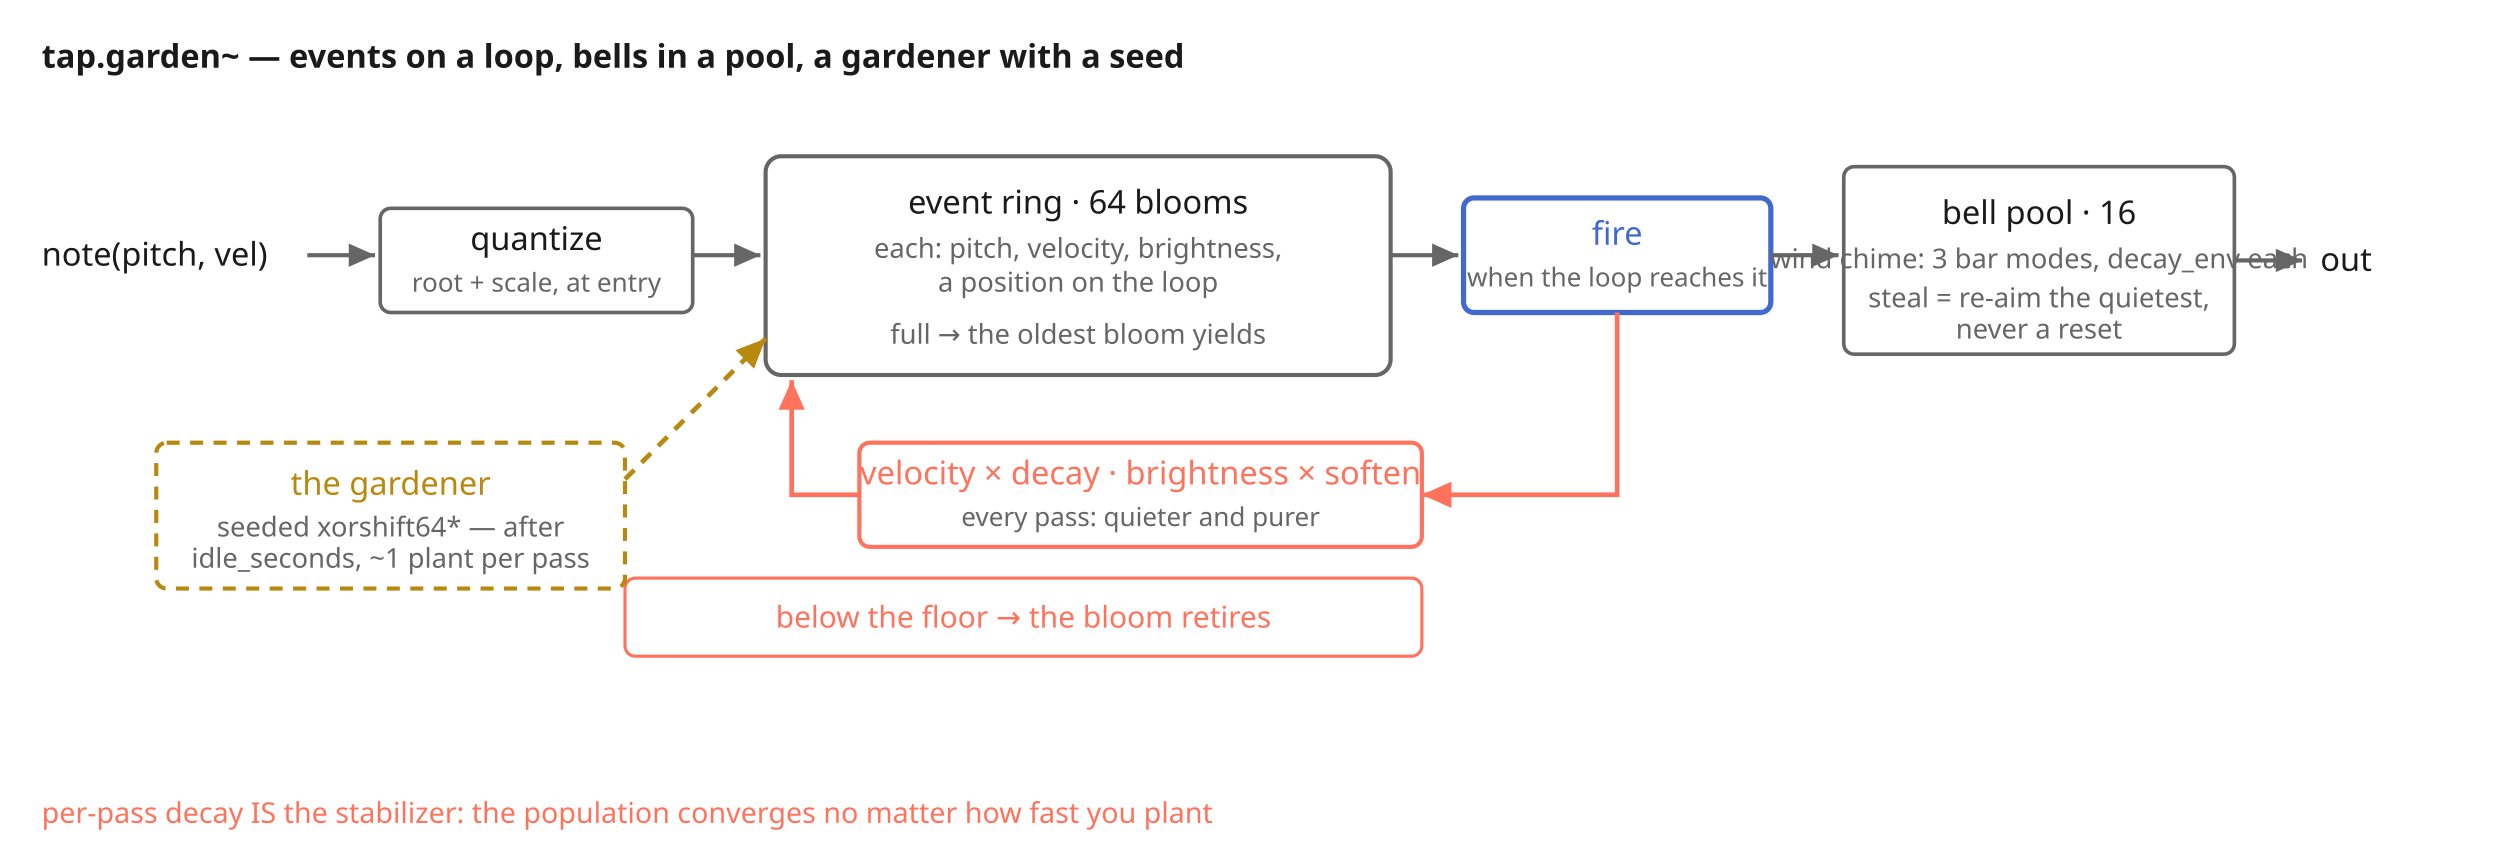
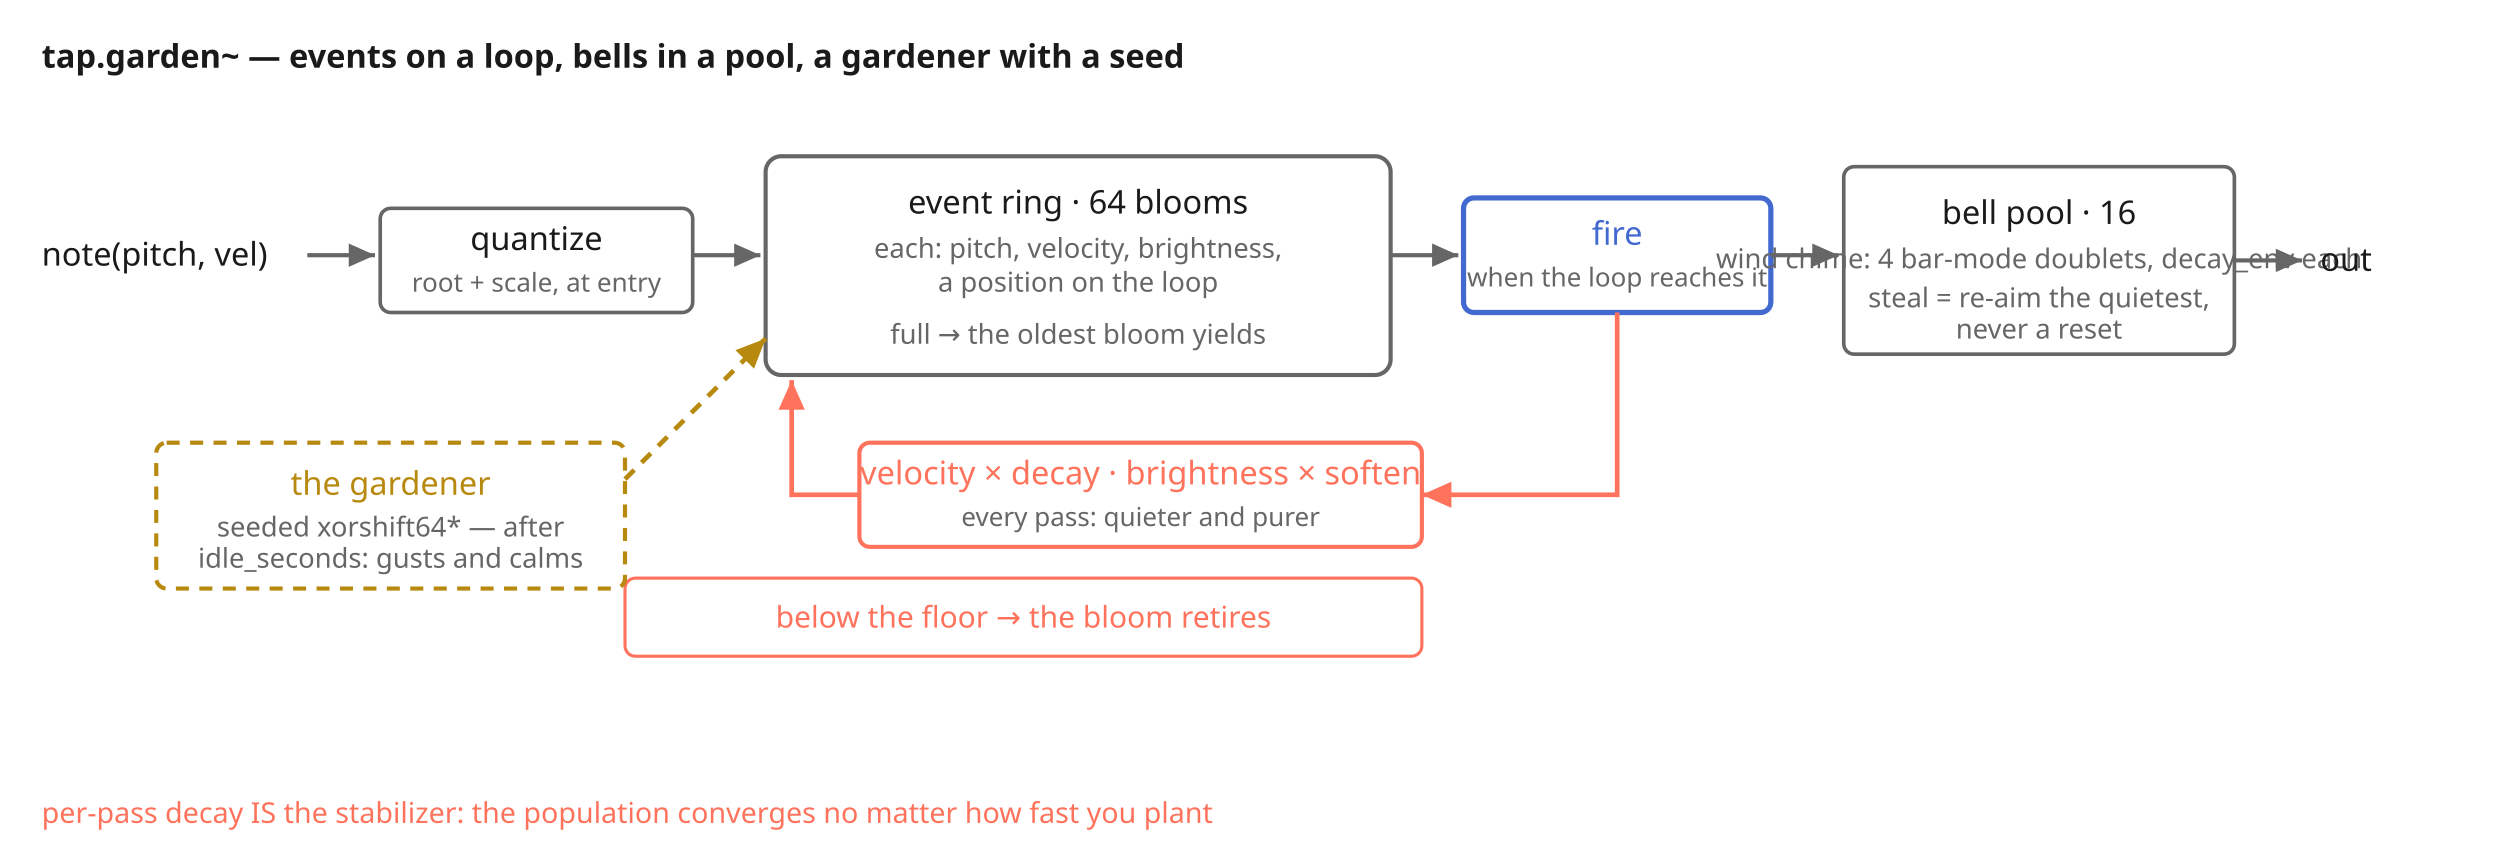
<svg xmlns="http://www.w3.org/2000/svg" viewBox="0 0 960 330" font-family="sans-serif" font-size="12.5">
  <defs>
    <marker id="a" viewBox="0 0 10 10" refX="9" refY="5" markerWidth="7" markerHeight="7" orient="auto-start-reverse">
      <path d="M 0 1 L 9 5 L 0 9 z" fill="#666666" />
    </marker>
    <marker id="ar" viewBox="0 0 10 10" refX="9" refY="5" markerWidth="7" markerHeight="7" orient="auto-start-reverse">
      <path d="M 0 1 L 9 5 L 0 9 z" fill="#ff725c" />
    </marker>
    <marker id="ab" viewBox="0 0 10 10" refX="9" refY="5" markerWidth="7" markerHeight="7" orient="auto-start-reverse">
      <path d="M 0 1 L 9 5 L 0 9 z" fill="#b8890f" />
    </marker>
  </defs>
  <text x="16" y="26" fill="#1a1a1a" font-weight="bold">tap.garden~ — events on a loop, bells in a pool, a gardener with a seed</text>
  <text x="16" y="102" fill="#1a1a1a">note(pitch, vel)</text>
  <line x1="118" y1="98" x2="144" y2="98" stroke="#666666" stroke-width="1.6" marker-end="url(#a)" />
  <rect x="146" y="80" width="120" height="40" rx="4" fill="none" stroke="#666666" stroke-width="1.4" />
  <text x="206" y="96" text-anchor="middle" fill="#1a1a1a">quantize</text>
  <text x="206" y="112" text-anchor="middle" fill="#666666" font-size="10">root + scale, at entry</text>
  <line x1="266" y1="98" x2="292" y2="98" stroke="#666666" stroke-width="1.6" marker-end="url(#a)" />
  <rect x="294" y="60" width="240" height="84" rx="6" fill="none" stroke="#666666" stroke-width="1.6" />
  <text x="414" y="82" text-anchor="middle" fill="#1a1a1a">event ring · 64 blooms</text>
  <text x="414" y="99" text-anchor="middle" fill="#666666" font-size="10.5">each: pitch, velocity, brightness,</text>
  <text x="414" y="112" text-anchor="middle" fill="#666666" font-size="10.5">a position on the loop</text>
  <text x="414" y="132" text-anchor="middle" fill="#666666" font-size="10.5">full → the oldest bloom yields</text>
  <line x1="534" y1="98" x2="560" y2="98" stroke="#666666" stroke-width="1.6" marker-end="url(#a)" />
  <rect x="562" y="76" width="118" height="44" rx="4" fill="none" stroke="#4269d0" stroke-width="2" />
  <text x="621" y="94" text-anchor="middle" fill="#4269d0">fire</text>
  <text x="621" y="110" text-anchor="middle" fill="#666666" font-size="10">when the loop reaches it</text>
  <line x1="680" y1="98" x2="706" y2="98" stroke="#666666" stroke-width="1.6" marker-end="url(#a)" />
  <rect x="708" y="64" width="150" height="72" rx="4" fill="none" stroke="#666666" stroke-width="1.4" />
  <text x="783" y="86" text-anchor="middle" fill="#1a1a1a">bell pool · 16</text>
-   <text x="783" y="103" text-anchor="middle" fill="#666666" font-size="10.5">wind chime: 3 bar modes, decay_env each</text>
+   <text x="783" y="103" text-anchor="middle" fill="#666666" font-size="10.5">wind chime: 4 bar-mode doublets, decay_env each</text>
  <text x="783" y="118" text-anchor="middle" fill="#666666" font-size="10.5">steal = re-aim the quietest,</text>
  <text x="783" y="130" text-anchor="middle" fill="#666666" font-size="10.5">never a reset</text>
  <line x1="858" y1="100" x2="884" y2="100" stroke="#666666" stroke-width="1.6" marker-end="url(#a)" />
  <text x="891" y="104" fill="#1a1a1a">out</text>
  <path d="M 621 120 L 621 190 L 546 190" fill="none" stroke="#ff725c" stroke-width="1.8" marker-end="url(#ar)" />
  <rect x="330" y="170" width="216 " height="40" rx="4" fill="none" stroke="#ff725c" stroke-width="1.6" />
  <text x="438" y="186" text-anchor="middle" fill="#ff725c">velocity × decay · brightness × soften</text>
  <text x="438" y="202" text-anchor="middle" fill="#666666" font-size="10">every pass: quieter and purer</text>
  <path d="M 330 190 L 304 190 L 304 146" fill="none" stroke="#ff725c" stroke-width="1.8" marker-end="url(#ar)" />
  <rect x="240" y="222" width="306" height="30" rx="4" fill="none" stroke="#ff725c" stroke-width="1.2" stroke-dasharray="1 0" />
  <text x="393" y="241" text-anchor="middle" fill="#ff725c" font-size="11.5">below the floor → the bloom retires</text>
  <text x="16" y="316" fill="#ff725c" font-size="11">per-pass decay IS the stabilizer: the population converges no matter how fast you plant</text>
  <rect x="60" y="170" width="180" height="56" rx="4" fill="none" stroke="#b8890f" stroke-width="1.6" stroke-dasharray="5 4" />
  <text x="150" y="190" text-anchor="middle" fill="#b8890f">the gardener</text>
  <text x="150" y="206" text-anchor="middle" fill="#666666" font-size="10.5">seeded xorshift64* — after</text>
-   <text x="150" y="218" text-anchor="middle" fill="#666666" font-size="10.5">idle_seconds, ~1 plant per pass</text>
+   <text x="150" y="218" text-anchor="middle" fill="#666666" font-size="10.5">idle_seconds: gusts and calms</text>
  <path d="M 240 184 L 294 130" fill="none" stroke="#b8890f" stroke-width="1.8" stroke-dasharray="5 4" marker-end="url(#ab)" />
</svg>
